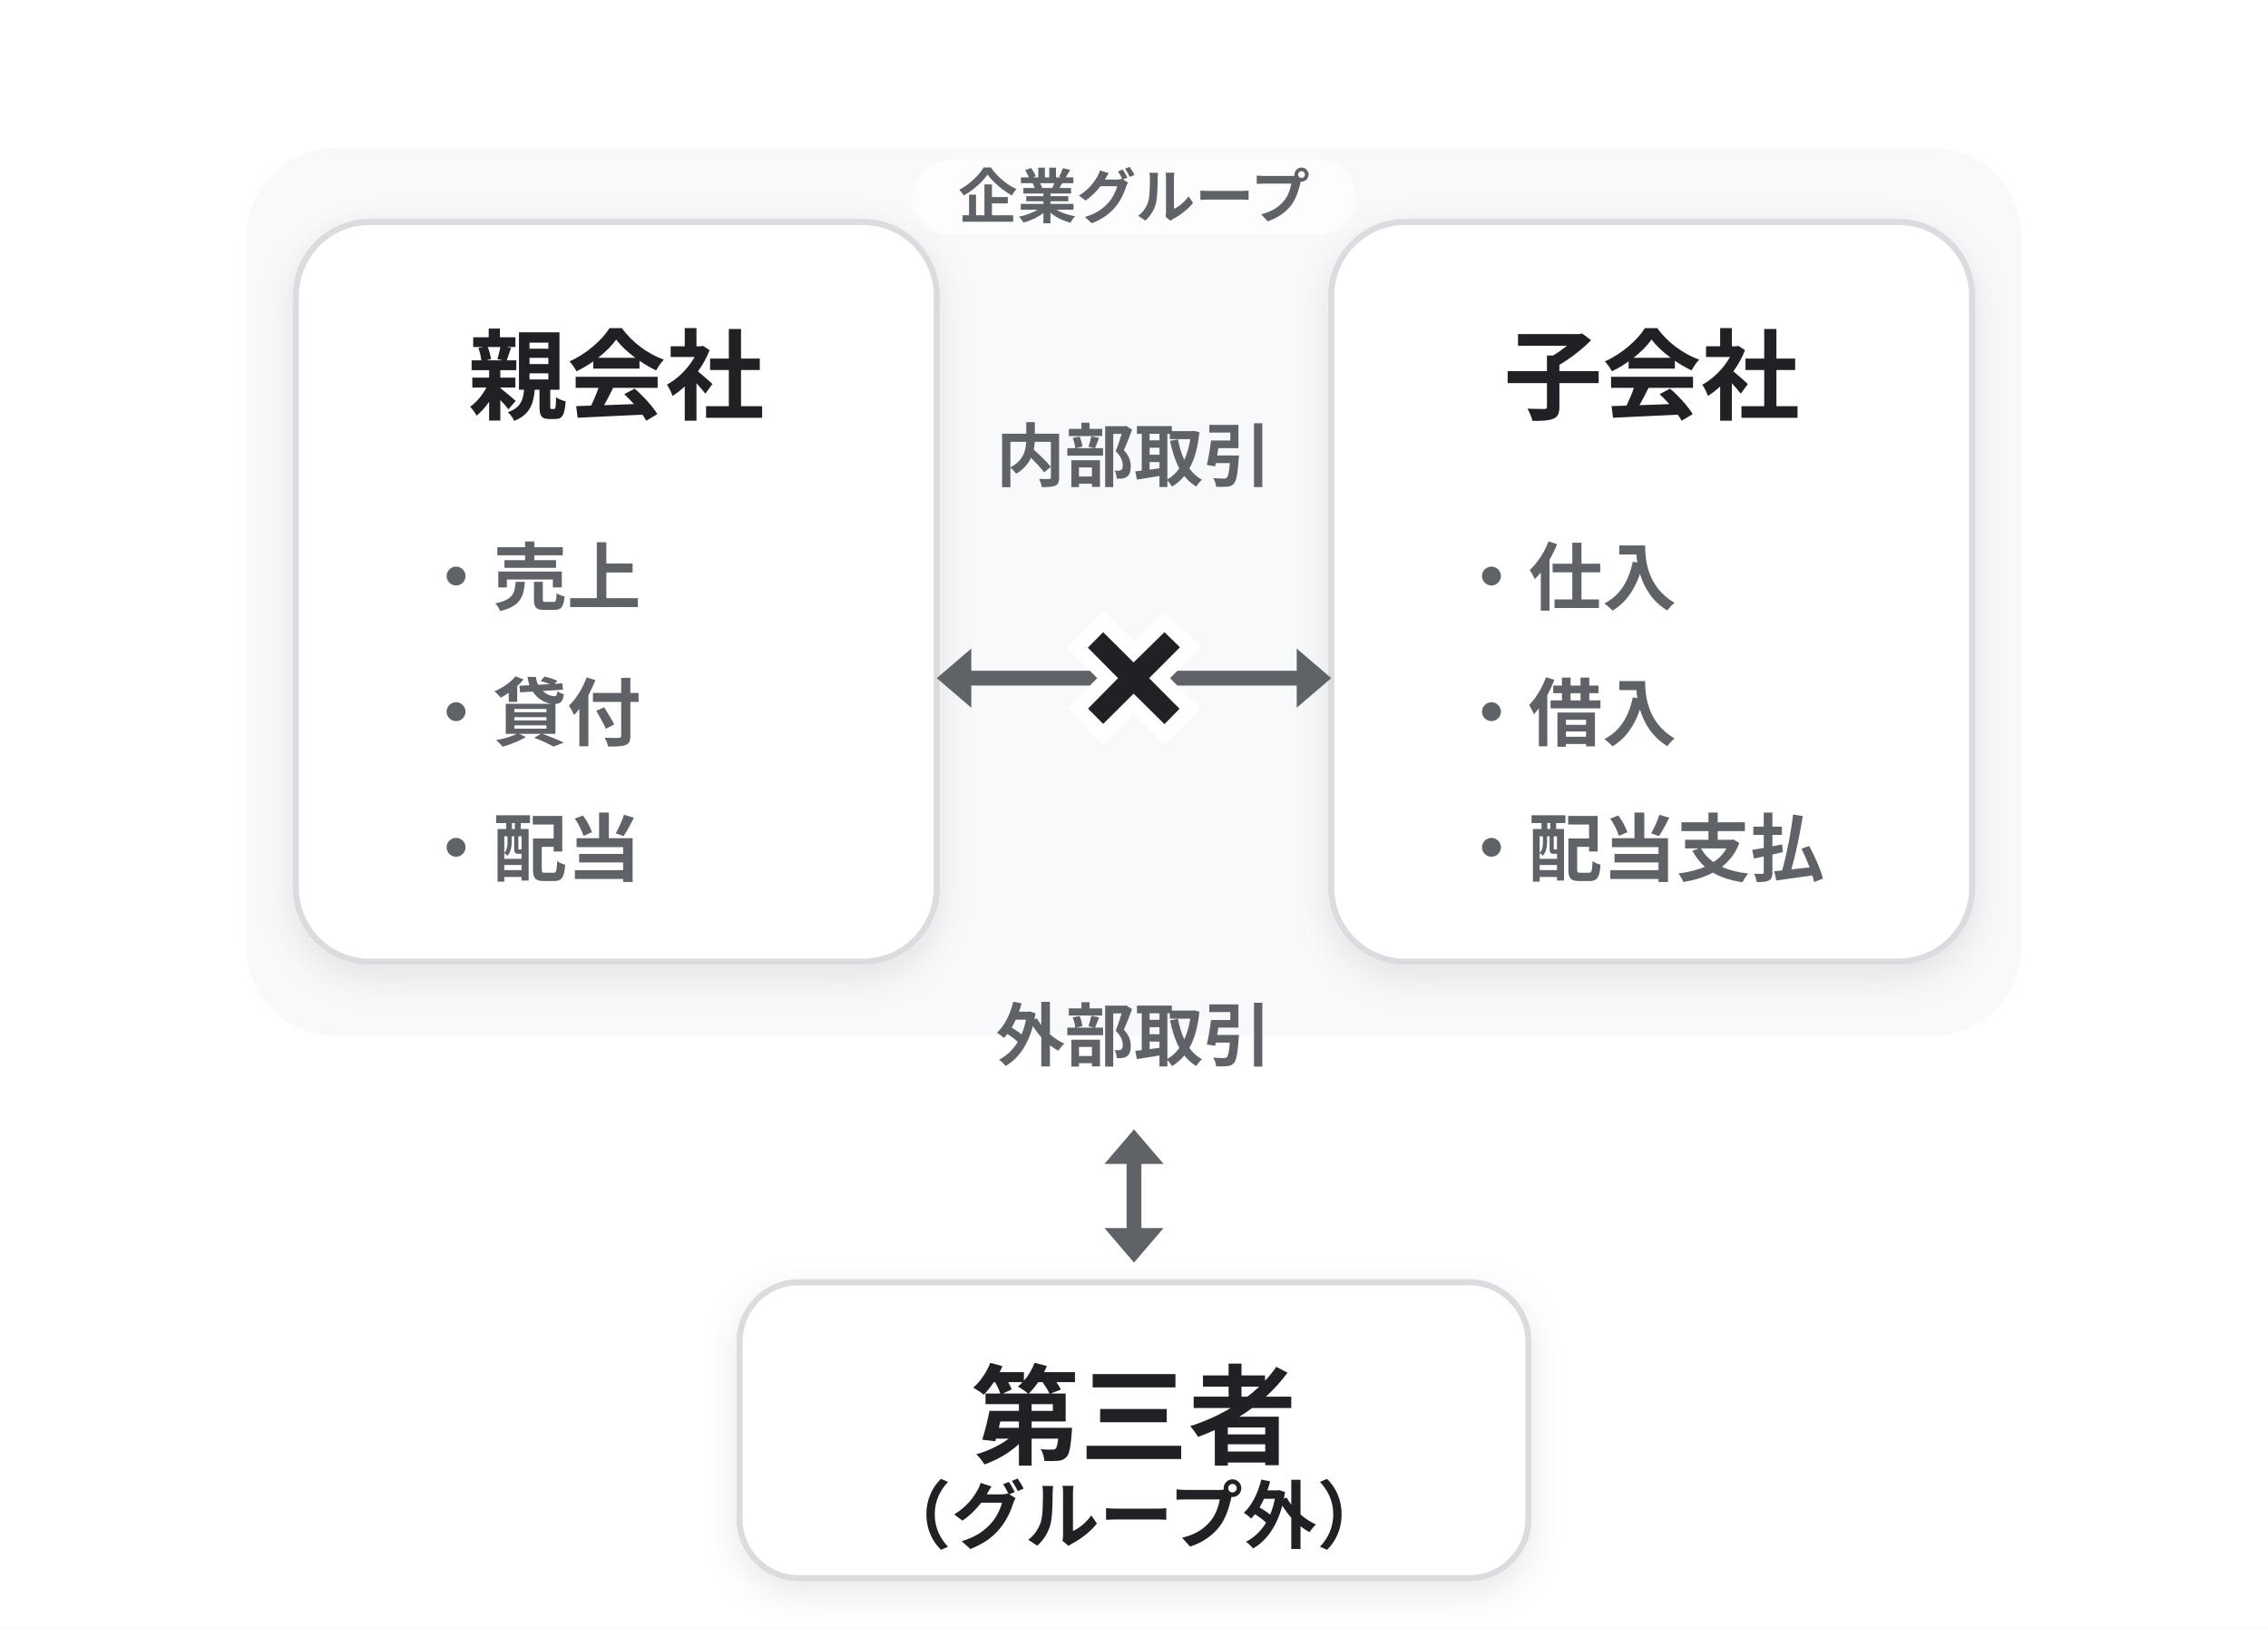
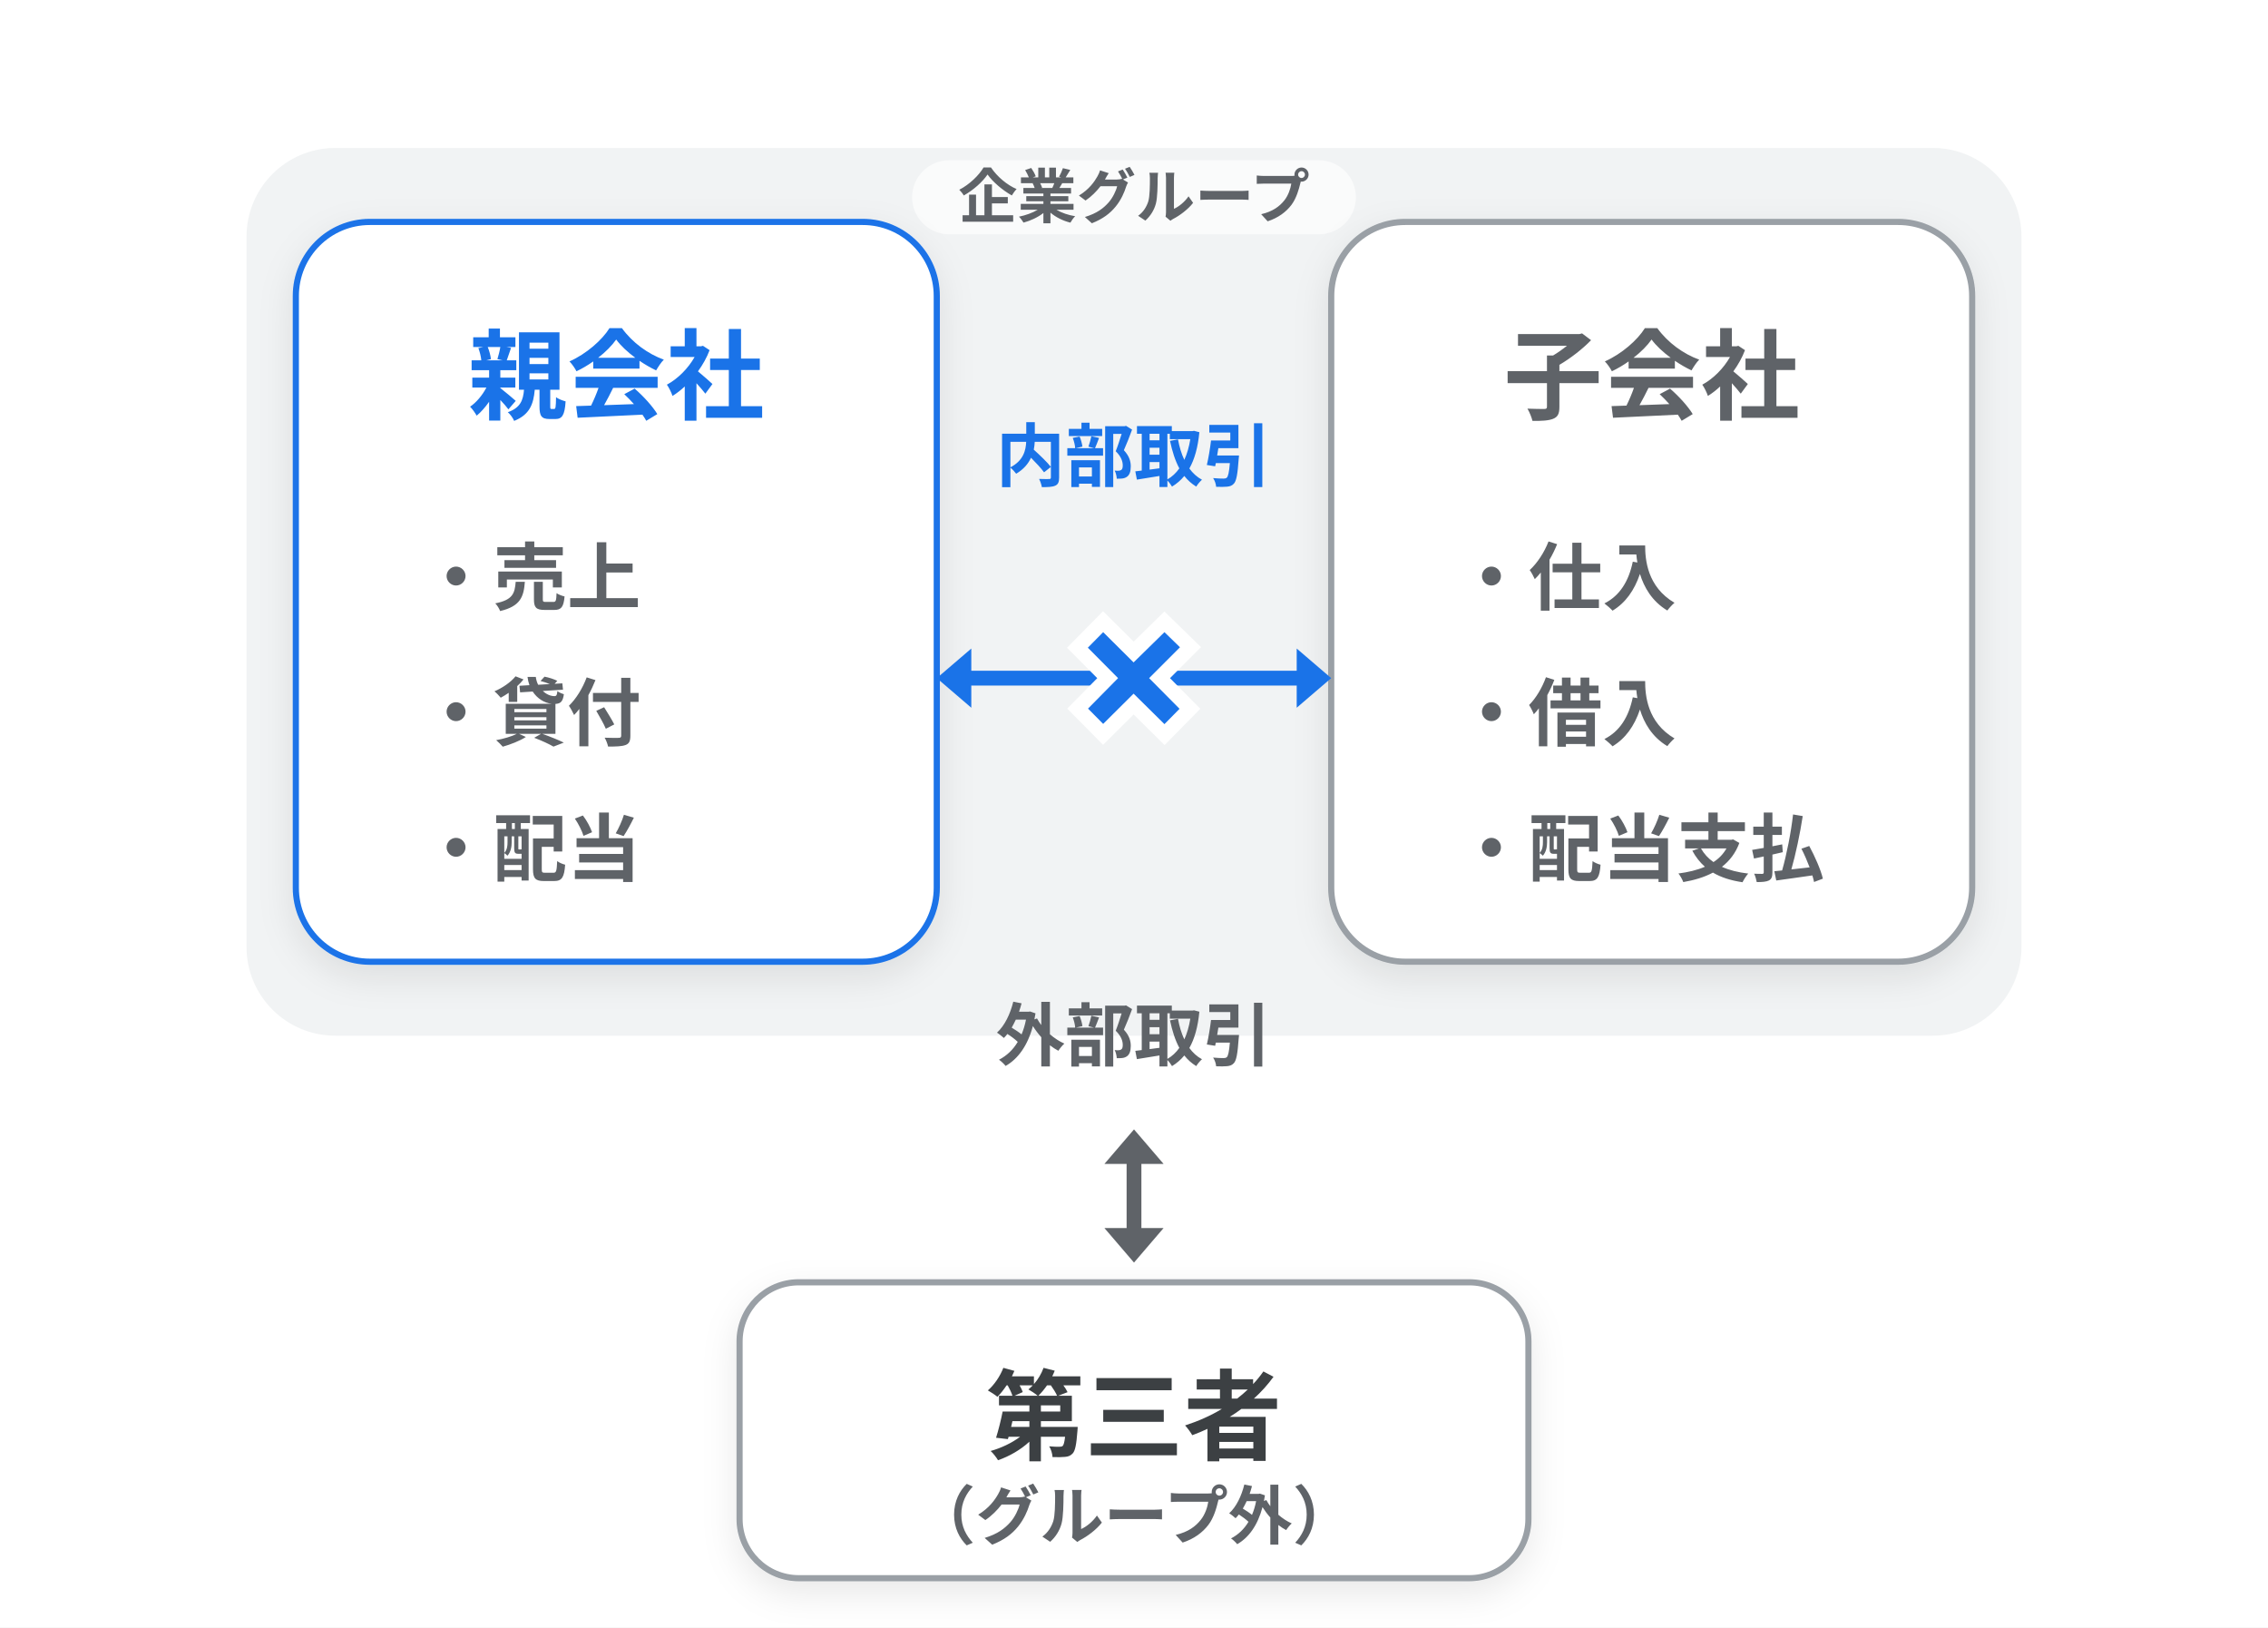
<svg xmlns="http://www.w3.org/2000/svg" width="920" height="660" viewBox="0 0 920 660">
  <defs>
    <style>
      .t { font-family: "Noto Sans JP", "Hiragino Sans", "Yu Gothic", "Meiryo", sans-serif; }
-       .box-parent { fill: #ffffff; stroke: #dadce0; stroke-width: 2.5; }
-       .box-child { fill: #ffffff; stroke: #dadce0; stroke-width: 2.5; }
-       .box-third { fill: #ffffff; stroke: #dadce0; stroke-width: 2.5; }
-       .group-frame { fill: #f8f9fa; }
+       .box-parent { fill: #ffffff; stroke: #1a73e8; stroke-width: 2.5; }
+       .box-child { fill: #ffffff; stroke: #9aa0a6; stroke-width: 2.5; }
+       .box-third { fill: #ffffff; stroke: #9aa0a6; stroke-width: 2.5; }
+       .group-frame { fill: #f1f3f4; }
      .pill { fill: rgba(255,255,255,0.65); }
-       .title { font-weight: 900; font-size: 40px; fill: #202124; }
+       .title { font-weight: 900; font-size: 40px; fill: #3c4043; }
+       .title-parent { fill: #1a73e8; }
+       .title-child { fill: #5f6368; }
      .item { font-weight: 700; font-size: 30px; fill: #5f6368; }
      .label { font-weight: 800; font-size: 28px; fill: #5f6368; }
+       .label-internal { fill: #1a73e8; }
      .group-label { font-weight: 800; font-size: 24px; fill: #5f6368; }
-       .thirdTitle { font-weight: 900; font-size: 44px; fill: #202124; }
-       .thirdSub { font-weight: 900; font-size: 30px; fill: #202124; }
-       .arrowFill { fill: #5f6368; }
-       .arrowStroke { stroke: #5f6368; stroke-width: 6; stroke-linecap: round; }
-       .arrowHead { fill: #5f6368; }
-       .xMark { font-weight: 900; font-size: 84px; fill: #202124; paint-order: stroke; stroke: #ffffff; stroke-width: 12; }
+       .thirdTitle { font-weight: 900; font-size: 40px; fill: #3c4043; }
+       .thirdSub { font-weight: 900; font-size: 26px; fill: #5f6368; }
+       .arrowStrokeInternal { stroke: #1a73e8; stroke-width: 6; stroke-linecap: round; }
+       .arrowHeadInternal { fill: #1a73e8; }
+       .arrowStrokeExternal { stroke: #5f6368; stroke-width: 6; stroke-linecap: round; }
+       .arrowHeadExternal { fill: #5f6368; }
+       .xMark { font-weight: 900; font-size: 84px; fill: #1a73e8; paint-order: stroke; stroke: #ffffff; stroke-width: 12; }
    </style>
    <filter id="softShadow" x="-20%" y="-20%" width="140%" height="140%">
      <feDropShadow dx="0" dy="5" stdDeviation="7" flood-color="#202124" flood-opacity="0.09" />
    </filter>
  </defs>
  <rect x="0" y="0" width="920" height="660" fill="#ffffff" />
  <rect class="group-frame" x="100" y="60" width="720" height="360" rx="36" stroke="none" />
  <rect class="pill" x="370" y="65" width="180" height="30" rx="15" stroke="none" />
  <text class="t group-label" x="460" y="80" text-anchor="middle" dominant-baseline="middle">企業グループ</text>
  <rect class="box-parent" x="120" y="90" width="260" height="300" rx="30" filter="url(#softShadow)" />
-   <text class="t title" x="250" y="153" text-anchor="middle" dominant-baseline="middle">親会社</text>
+   <text class="t title title-parent" x="250" y="153" text-anchor="middle" dominant-baseline="middle">親会社</text>
  <text class="t item" x="170" y="245">・売上</text>
  <text class="t item" x="170" y="300">・貸付</text>
  <text class="t item" x="170" y="355">・配当</text>
  <rect class="box-child" x="540" y="90" width="260" height="300" rx="30" filter="url(#softShadow)" />
-   <text class="t title" x="670" y="153" text-anchor="middle" dominant-baseline="middle">子会社</text>
+   <text class="t title title-child" x="670" y="153" text-anchor="middle" dominant-baseline="middle">子会社</text>
  <text class="t item" x="590" y="245">・仕入</text>
  <text class="t item" x="590" y="300">・借入</text>
  <text class="t item" x="590" y="355">・配当支払</text>
-   <text class="t label" x="460" y="195" text-anchor="middle">内部取引</text>
-   <polygon class="arrowHead" points="380,275 394,263 394,287" />
-   <line class="arrowStroke" x1="394" y1="275" x2="526" y2="275" />
-   <polygon class="arrowHead" points="540,275 526,263 526,287" />
+   <text class="t label label-internal" x="460" y="195" text-anchor="middle">内部取引</text>
+   <polygon class="arrowHeadInternal" points="380,275 394,263 394,287" />
+   <line class="arrowStrokeInternal" x1="394" y1="275" x2="526" y2="275" />
+   <polygon class="arrowHeadInternal" points="540,275 526,263 526,287" />
  <text class="t xMark" x="460" y="275" text-anchor="middle" dominant-baseline="middle">×</text>
  <text class="t label" x="460" y="430" text-anchor="middle">外部取引</text>
-   <polygon class="arrowHead" points="460,458 448,472 472,472" />
-   <line class="arrowStroke" x1="460" y1="472" x2="460" y2="498" />
-   <polygon class="arrowHead" points="460,512 448,498 472,498" />
+   <polygon class="arrowHeadExternal" points="460,458 448,472 472,472" />
+   <line class="arrowStrokeExternal" x1="460" y1="472" x2="460" y2="498" />
+   <polygon class="arrowHeadExternal" points="460,512 448,498 472,498" />
  <rect class="box-third" x="300" y="520" width="320" height="120" rx="24" filter="url(#softShadow)" />
  <text class="t thirdTitle" x="460" y="575" text-anchor="middle" dominant-baseline="middle">第三者</text>
  <text class="t thirdSub" x="460" y="615" text-anchor="middle" dominant-baseline="middle">（グループ外）</text>
</svg>
